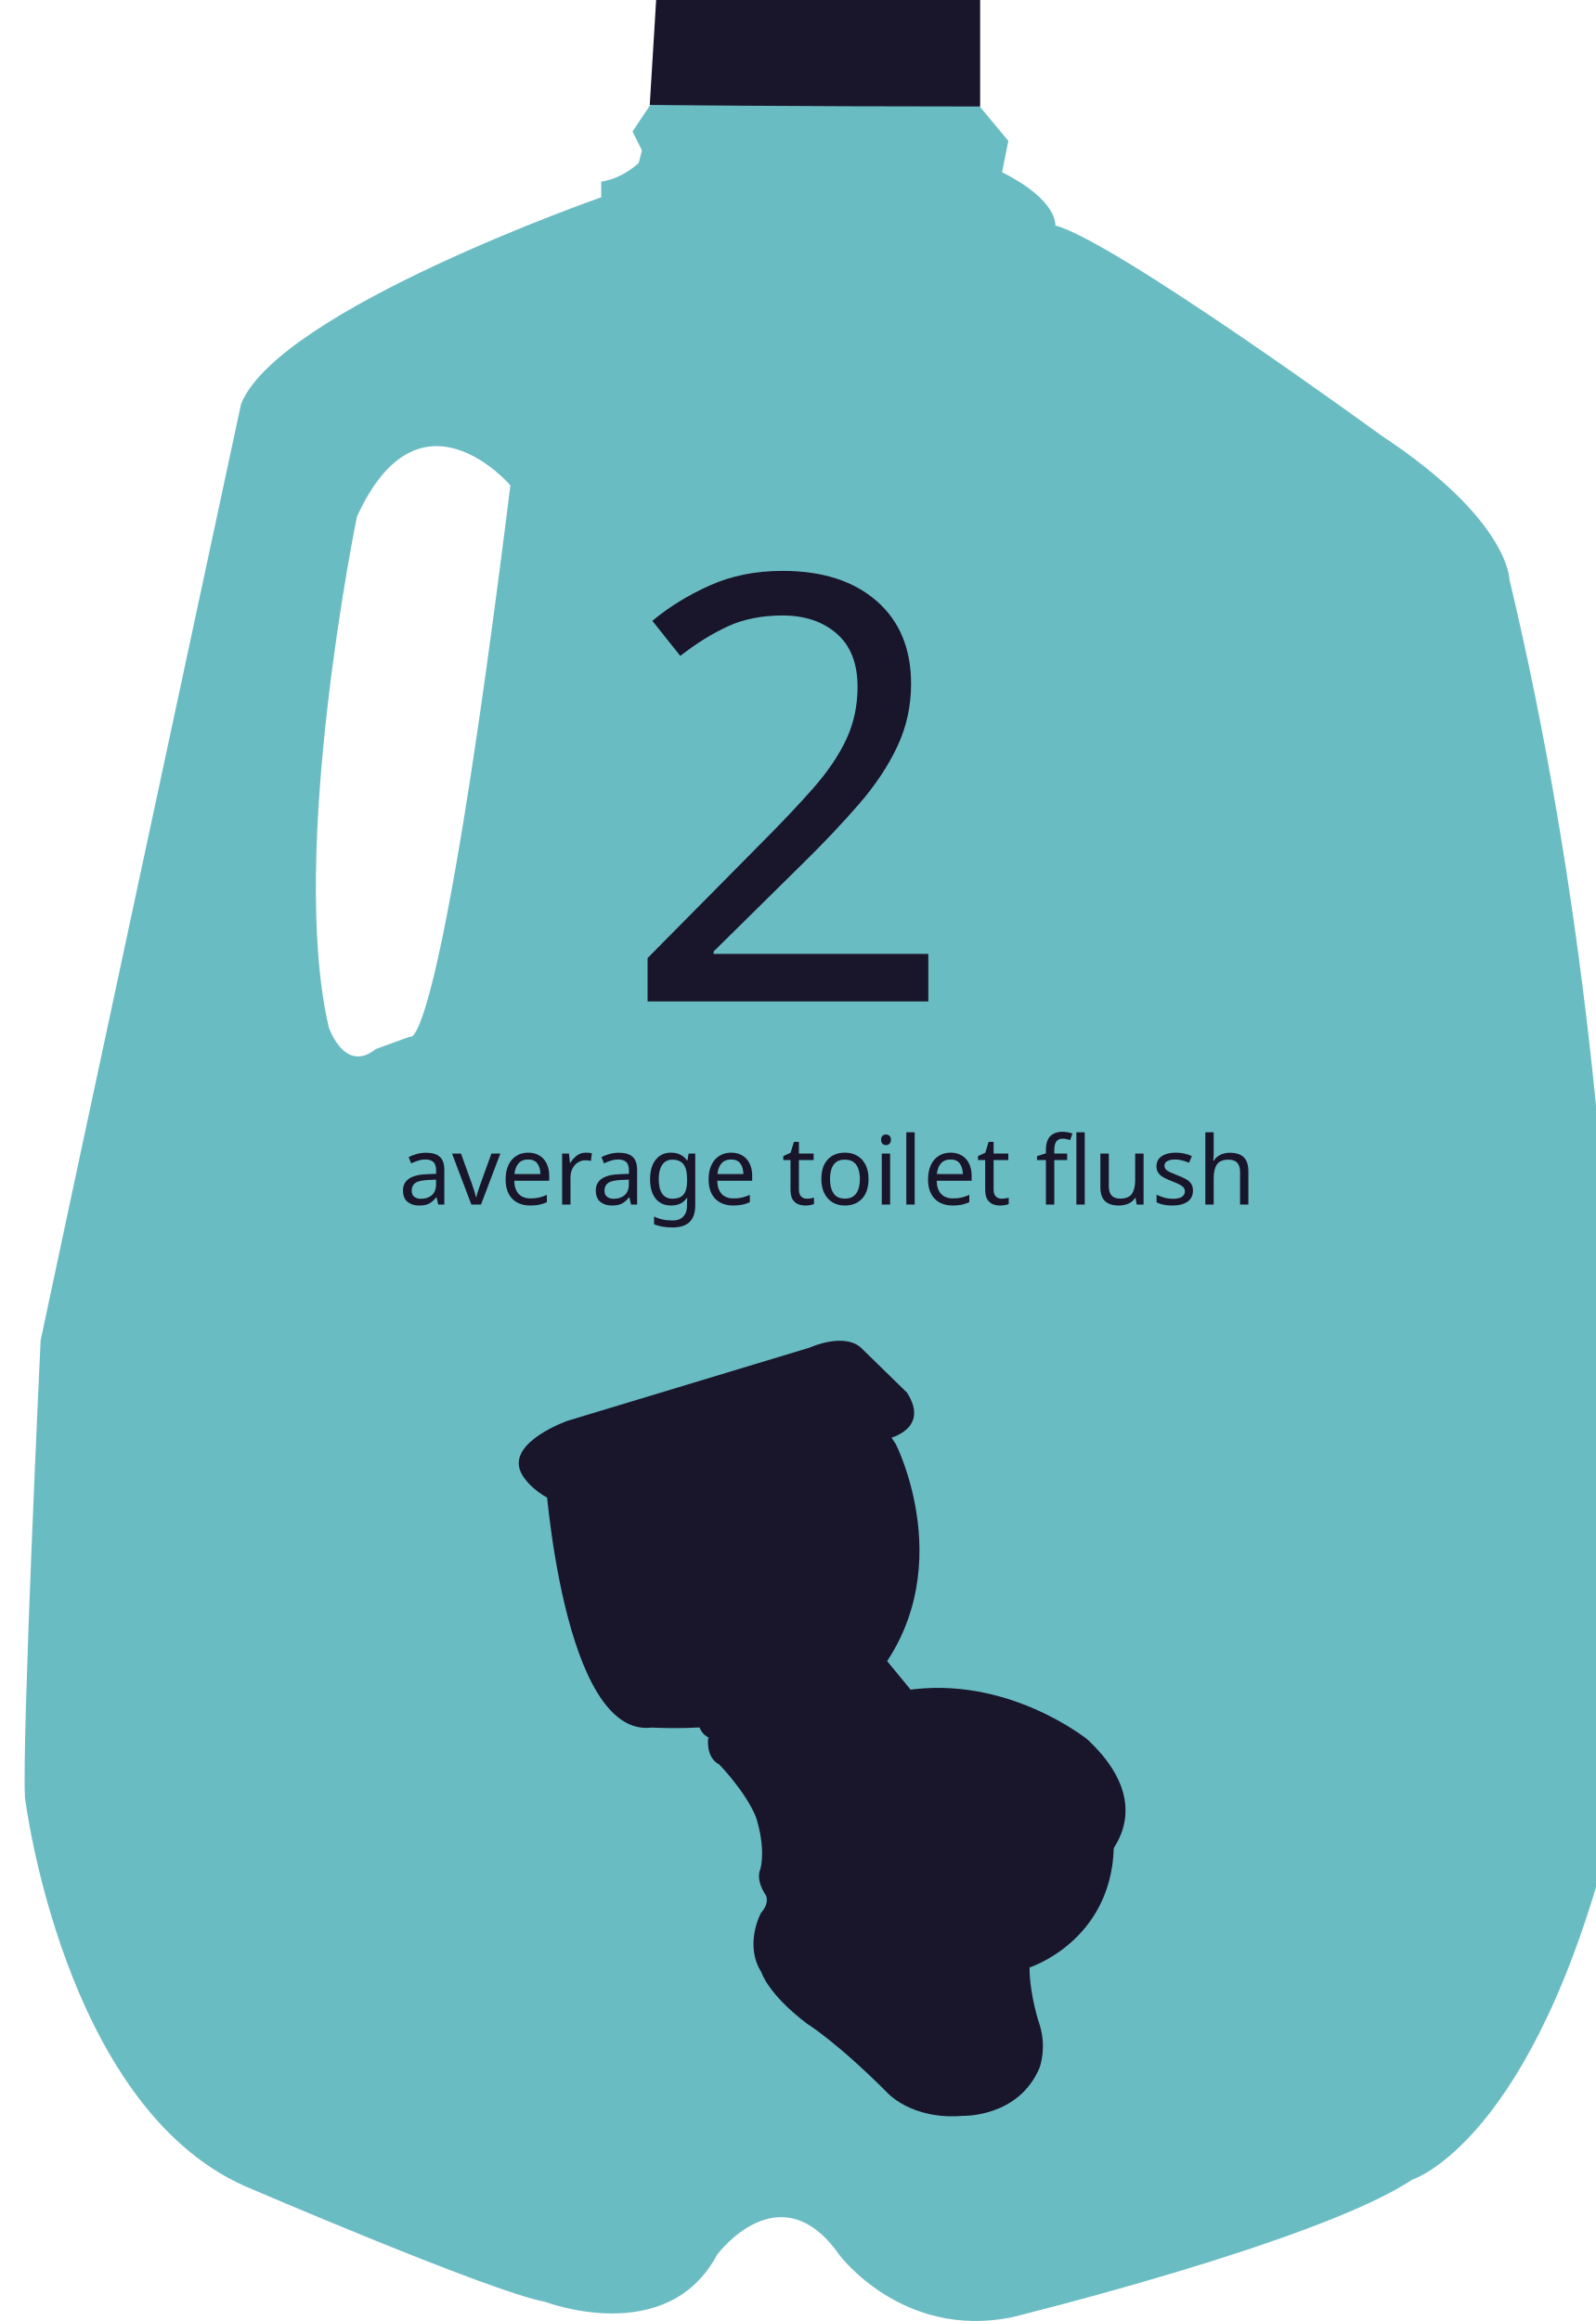
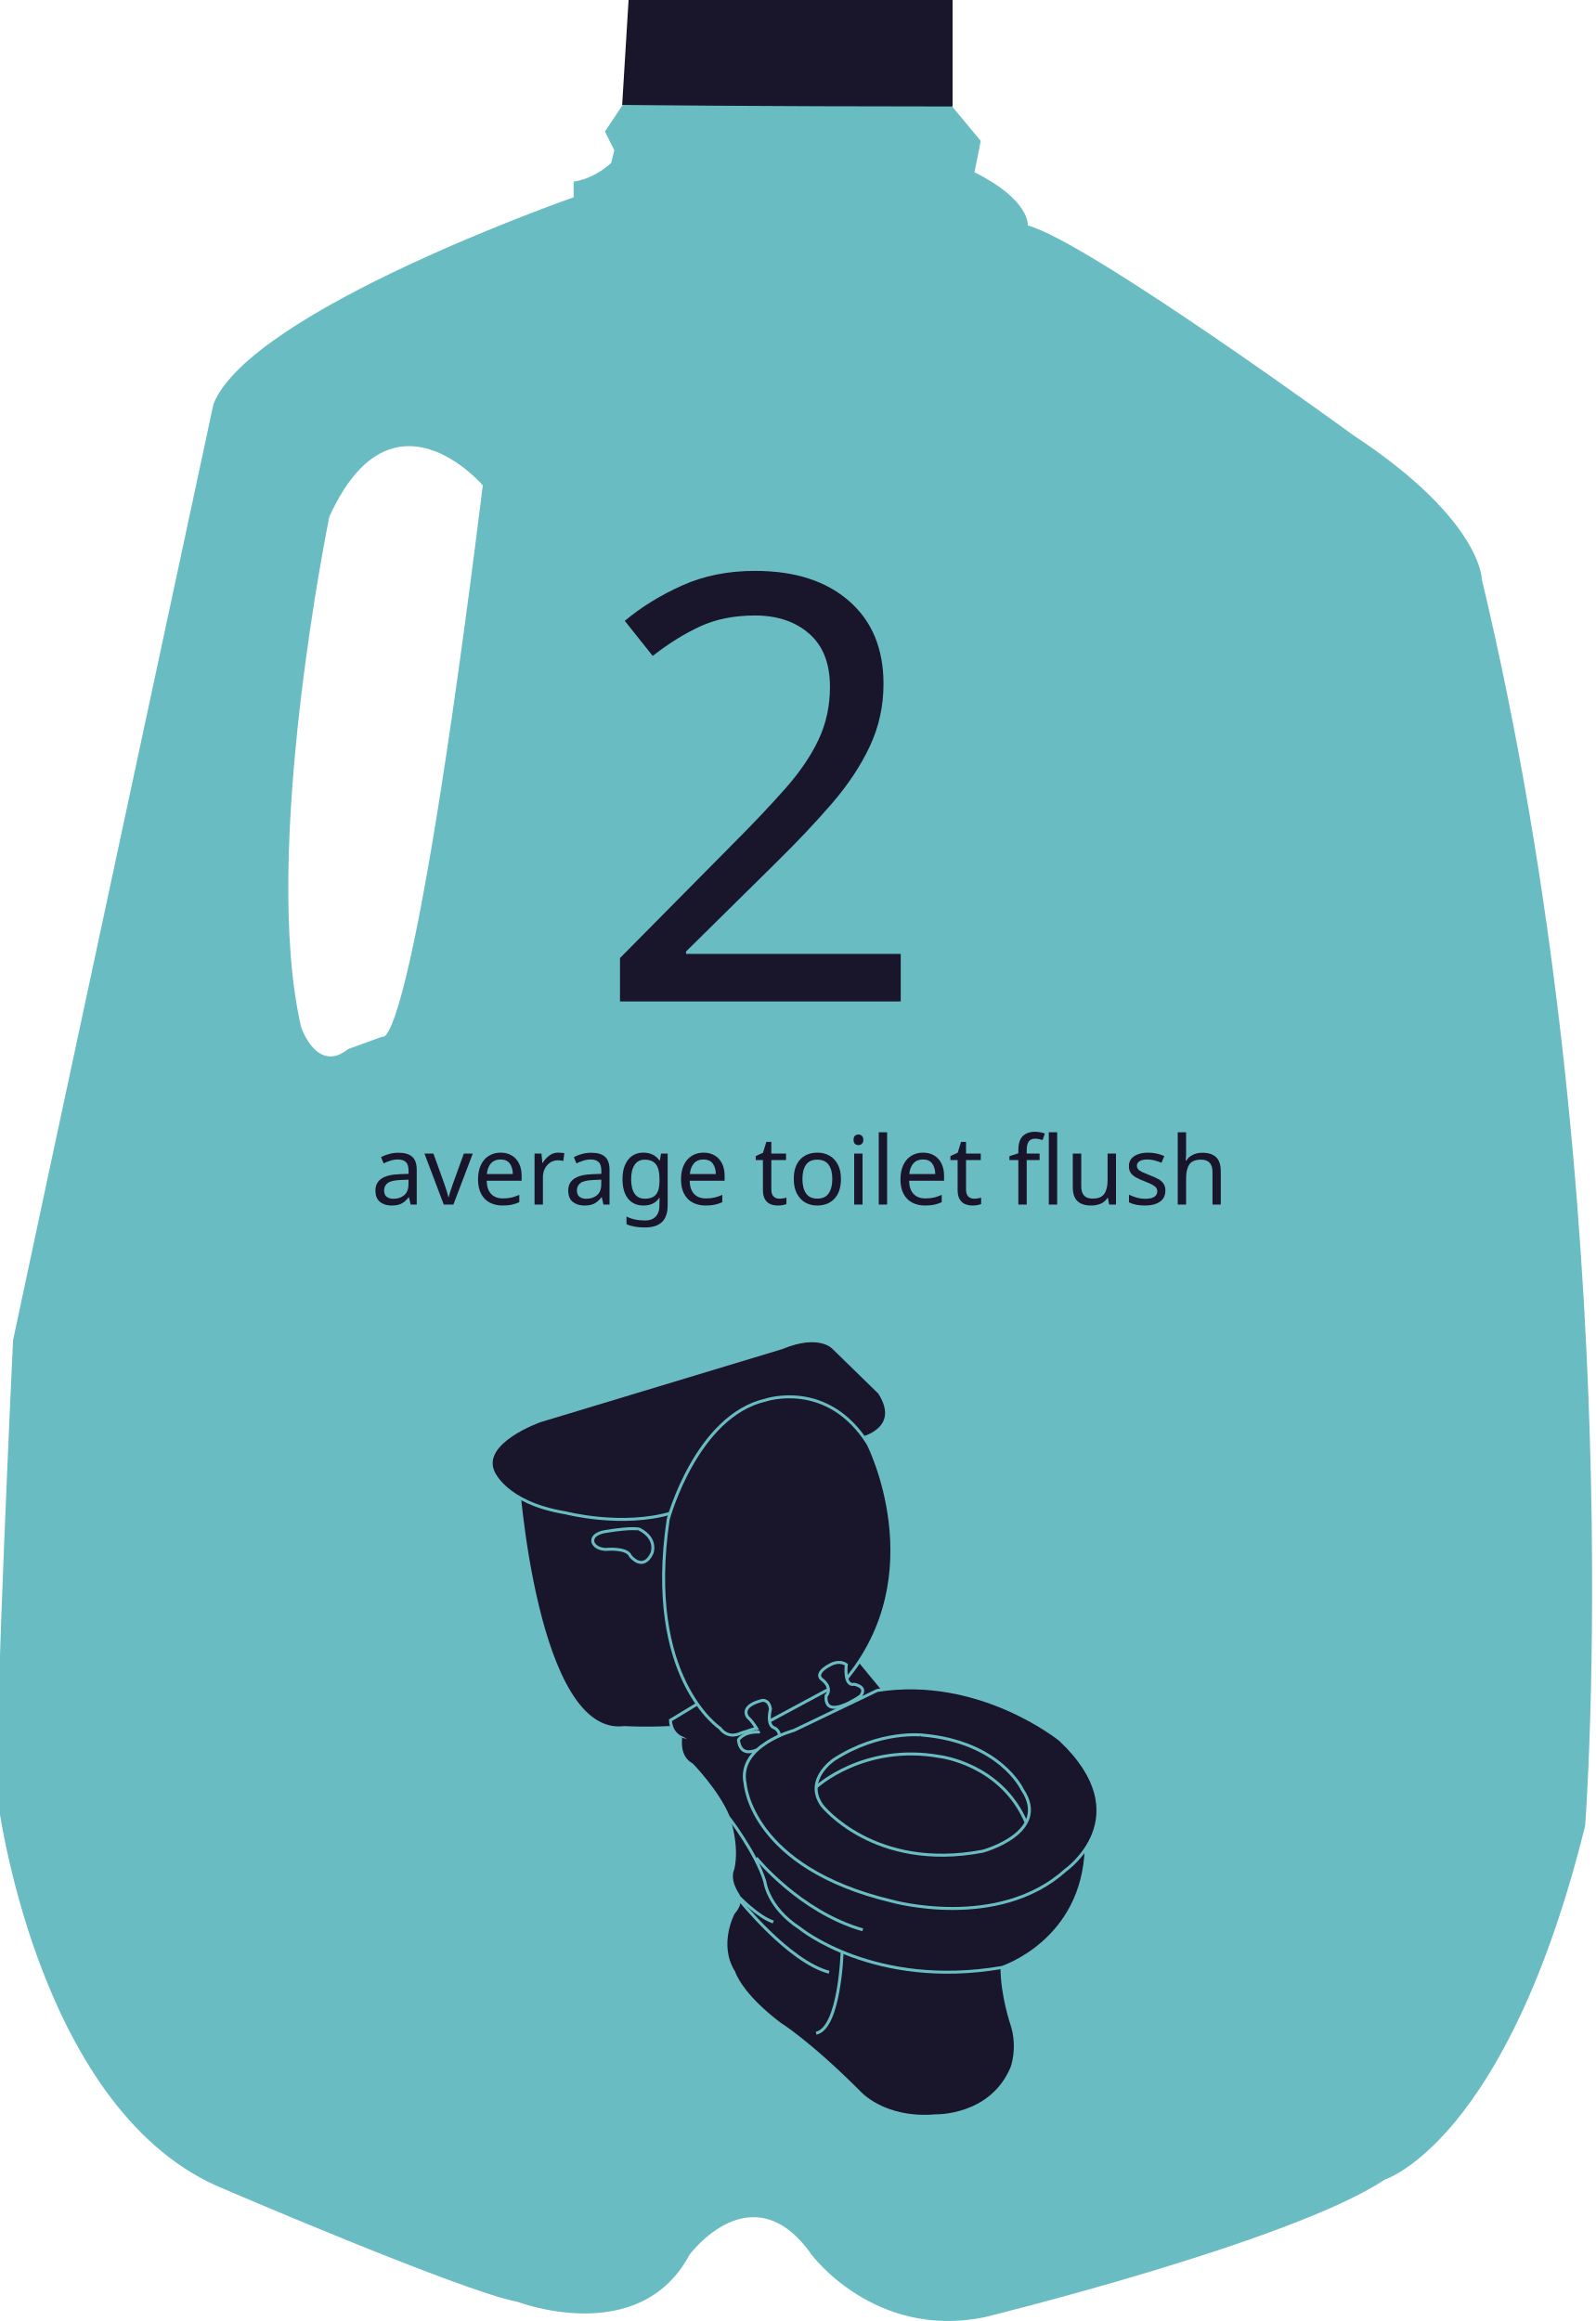
<svg xmlns="http://www.w3.org/2000/svg" version="1.1" id="Layer_1" x="0px" y="0px" width="536.378px" height="780.521px" viewBox="0 0 536.378 780.521" enable-background="new 0 0 536.378 780.521" xml:space="preserve">
  <g>
    <g>
-       <path fill="#6ABCC3" d="M339.072,47.392l-2.105,10.53c18.959,9.479,17.902,17.903,17.902,17.903    c20.01,5.263,109.52,70.558,109.52,70.558c43.178,28.433,43.178,48.442,43.178,48.442    c50.553,211.678,34.752,419.134,34.752,419.134c-26.328,106.364-67.396,119.005-67.396,119.005    C443.326,754.024,340.126,779.3,340.126,779.3c-36.858,7.373-57.92-21.062-57.92-21.062c-20.012-28.438-41.07,0-41.07,0    c-16.853,31.595-57.922,15.798-57.922,15.798c-17.903-3.157-101.101-38.964-101.101-38.964    c-61.081-27.387-73.72-130.586-73.72-130.586c-1.052-20.014,5.267-153.751,5.267-153.751    c4.915-23.523,67.401-314.882,67.401-314.882c12.635-31.595,121.105-69.508,121.105-69.508v-5.267    c7.373-1.051,12.637-6.318,12.637-6.318l1.055-4.212l-3.161-6.318l8.424-12.636l2.175-18.333l100.026,15.161L339.072,47.392z     M171.628,163.23c0,0-30.543-35.806-51.604,10.534c0,0-23.17,112.683-9.479,171.655c0,0,5.267,15.797,15.798,7.373l11.584-4.212    C137.927,348.581,147.406,358.056,171.628,163.23z" />
+       <path fill="#6ABCC3" d="M329.796,47.392l-2.105,10.53c18.959,9.479,17.902,17.903,17.902,17.903    c20.01,5.263,109.52,70.558,109.52,70.558c43.18,28.433,43.18,48.442,43.18,48.442c50.553,211.678,34.752,419.134,34.752,419.134    c-26.328,106.364-67.396,119.005-67.396,119.005C434.05,754.024,330.851,779.3,330.851,779.3    c-36.857,7.373-57.92-21.062-57.92-21.062c-20.012-28.438-41.07,0-41.07,0c-16.853,31.595-57.922,15.798-57.922,15.798    c-17.903-3.157-101.101-38.964-101.101-38.964c-61.081-27.388-73.72-130.586-73.72-130.586    c-1.052-20.015,5.267-153.751,5.267-153.751C9.3,427.212,71.786,135.853,71.786,135.853    c12.635-31.595,121.105-69.508,121.105-69.508v-5.267c7.373-1.051,12.637-6.318,12.637-6.318l1.055-4.212l-3.161-6.318    l8.424-12.636l2.175-18.333l100.025,15.161L329.796,47.392z M162.353,163.23c0,0-30.543-35.806-51.604,10.534    c0,0-23.17,112.683-9.479,171.655c0,0,5.267,15.797,15.798,7.373l11.584-4.212C128.652,348.581,138.131,358.056,162.353,163.23z" />
    </g>
-     <path fill="#19152B" d="M218.491,35.279c0,0,45.303,0.528,111.104,0.528V0H220.644L218.491,35.279z" />
+     <path fill="#19152B" d="M209.216,35.279c0,0,45.303,0.528,111.104,0.528V0H211.369L209.216,35.279z" />
  </g>
-   <rect x="32.689" y="381.761" fill="none" width="468" height="82" />
-   <text transform="matrix(1 0 0 1 134.0508 405.0889)" fill="#19152B" font-family="'Interstate-Regular'" font-size="32">average toilet flush</text>
-   <text transform="matrix(1 0 0 1 208.165 336.7773)" fill="#19152B" font-family="'Interstate-Bold'" font-size="200">2</text>
-   <text transform="matrix(1 0 0 1 461.2104 336.7773)" font-family="'Interstate-Bold'" font-size="150"> </text>
+   <rect x="23.414" y="381.761" fill="none" width="468" height="82" />
+   <text transform="matrix(1 0 0 1 124.7759 405.0889)" fill="#19152B" font-family="'Interstate-Regular'" font-size="32">average toilet flush</text>
+   <text transform="matrix(1 0 0 1 198.8901 336.7773)" fill="#19152B" font-family="'Interstate-Bold'" font-size="200">2</text>
  <g>
-     <path fill="#19152B" d="M183.325,496.304c0,0,5.817,88.433,35.902,84.652c0,0,36.279,2.266,46.104-9.071l-24.564-91.138   L183.325,496.304z" />
-     <path fill="#19152B" d="M190.883,477.786c0,0-20.029,6.992-15.872,17.006c0,0,3.78,10.582,24.565,13.982c0,0,18.895,4.91,35.522,0   l63.487-24.941c0,0,14.361-3.086,6.427-15.494l-15.494-15.117c0,0-4.62-5.289-17.384,0L190.883,477.786z" />
-     <path fill="#19152B" d="M212.99,515.011c0,0-4.911,0.566-4.344,3.589c0,0,0.567,2.27,4.344,2.457c0,0,7.181-0.756,8.314,2.269   c0,0,4.159,5.294,7.181-0.941c0,0,2.078-4.829-4.157-8.126C224.328,514.256,222.062,513.499,212.99,515.011z" />
-     <ellipse fill="#19152B" cx="240.2" cy="508.165" rx="1.323" ry="2.791" />
-     <ellipse fill="#19152B" cx="296.884" cy="485.628" rx="1.513" ry="2.551" />
-     <path fill="#19152B" d="M282.149,632.729c-19.842-7.938-30.043-31.555-30.043-31.555c-2.269-10.392-13.229-16.629-13.229-16.629   c-4.157-1.512-4.155-6.046-4.155-6.046l53.361-32.312l21.105,25.634" />
-     <path fill="#19152B" d="M254.183,610.998c0,0,3.402,9.637,1.513,17.573c0,0-1.891,3.213,1.887,8.883c0,0,1.323,2.454-1.7,5.854   c0,0-5.759,10.559,0.144,19.926c0,0,2.124,7.288,15.35,17.302c0,0,9.826,6.045,26.645,22.861c0,0,8.123,9.637,25.887,8.123   c0,0,18.707,0.569,25.695-16.25c0,0,2.457-6.612,0-14.356c0,0-3.398-9.827-3.398-19.275" />
-     <path fill="#19152B" d="M374.535,621.45c-0.959,31.426-28.332,40.187-28.332,40.187c-43.082,7.37-68.022-13.225-68.022-13.225   c-10.767-6.991-11.714-15.686-11.714-15.686c-3.021-9.824-12.282-21.729-12.282-21.729c-3.591-8.691-12.282-17.571-12.282-17.571   c-4.913-2.645-3.708-9.177-3.708-9.177" />
-     <path fill="#19152B" d="M263.63,581.14l-5.291,1.703c0,0-4.003,2.264-6.992-1.703c0,0-25.319-16.793-17.382-70.184   c0,0,9.447-34.87,32.876-40.161c0,0,20.784-6.991,34.39,14.833c0,0,22.296,43.743-7.747,79.455L263.63,581.14z" />
-     <path fill="#19152B" d="M260.796,577.554c0,0-3.211-3.591,4.536-5.669c0,0,2.474-0.749,3.022,2.834c0,0-1.509,5.66,1.513,6.421   c0,0,2.44,1.582,0.94,3.237c-0.22,0.245-0.528,0.491-0.94,0.734c-3.212,1.889-11.303,7.937-12.284,0c0,0,1.619-2.835,6.856-2.646   C264.439,582.467,262.436,578.905,260.796,577.554z" />
-     <path fill="#19152B" d="M285.361,564.517c0,0-2.268-1.892,3.211-4.724c0,0,2.828-1.687,5.29,0c0,0-0.942,7.368,2.647,6.611   c0,0,4.723,0.757,2.076,3.969c0,0-12.092,8.502-11.525,0C287.06,570.373,289.705,567.729,285.361,564.517z" />
-     <path fill="#19152B" d="M276.292,581.896c0,0-19.275,5.104-16.441,17.951c0,0,1.749,28.155,49.34,39.491   c0,0,35.689,10.02,58.363-10.393c0,0,25.697-17.95-1.701-43.837c0,0-27.02-22.106-61.596-16.627L276.292,581.896z" />
-     <path fill="#19152B" d="M289.705,591.726c0,0-10.203,6.804-3.967,15.492c0,0,17.571,22.299,54.041,15.309   c0,0,23.053-6.235,13.227-20.784c0,0-7.328-15.913-33.424-18.254C319.582,583.486,305.199,581.71,289.705,591.726z" />
-     <path fill="#19152B" d="M283.742,600.958c0,0,15.985-14.798,41.496-10.263c0,0,20.699,2.395,29.107,22.202" />
-     <path fill="#19152B" d="M292.447,656.384c0,0-0.732,25.662-8.729,27.361" />
-     <path fill="#19152B" d="M257.869,638.777c0,0,16.685,20.94,30.214,24.455" />
-     <path fill="#19152B" d="M257.869,638.021c0,0,6.328,6.609,11.431,8.312" />
-     <path fill="#19152B" d="M263.583,624.79c0,0,14.695,18.141,35.81,24.188" />
-     <path fill="#19152B" d="M374.535,621.45" />
+     <path fill="#19152B" stroke="#6ABCC3" stroke-miterlimit="10" d="M174.05,496.304c0,0,5.817,88.434,35.902,84.652   c0,0,36.279,2.266,46.104-9.071l-24.564-91.138L174.05,496.304z" />
+     <path fill="#19152B" stroke="#6ABCC3" stroke-miterlimit="10" d="M181.608,477.786c0,0-20.029,6.992-15.872,17.006   c0,0,3.78,10.582,24.565,13.982c0,0,18.895,4.909,35.522,0l63.487-24.941c0,0,14.361-3.086,6.428-15.494l-15.494-15.117   c0,0-4.621-5.289-17.384,0L181.608,477.786z" />
+     <path fill="#19152B" stroke="#6ABCC3" stroke-miterlimit="10" d="M203.715,515.011c0,0-4.911,0.566-4.344,3.589   c0,0,0.567,2.271,4.344,2.457c0,0,7.181-0.756,8.314,2.27c0,0,4.159,5.294,7.181-0.941c0,0,2.078-4.829-4.157-8.126   C215.053,514.256,212.787,513.499,203.715,515.011z" />
+     <ellipse fill="#19152B" stroke="#6ABCC3" stroke-miterlimit="10" cx="230.925" cy="508.165" rx="1.323" ry="2.791" />
+     <ellipse fill="#19152B" stroke="#6ABCC3" stroke-miterlimit="10" cx="287.609" cy="485.628" rx="1.514" ry="2.551" />
+     <path fill="#19152B" stroke="#6ABCC3" stroke-miterlimit="10" d="M272.875,632.729c-19.842-7.938-30.043-31.555-30.043-31.555   c-2.269-10.392-13.229-16.629-13.229-16.629c-4.157-1.512-4.155-6.046-4.155-6.046l53.361-32.312l21.104,25.635" />
+     <path fill="#19152B" stroke="#6ABCC3" stroke-miterlimit="10" d="M244.908,610.998c0,0,3.402,9.637,1.513,17.573   c0,0-1.891,3.213,1.887,8.883c0,0,1.323,2.454-1.7,5.854c0,0-5.759,10.56,0.144,19.927c0,0,2.124,7.288,15.35,17.302   c0,0,9.826,6.045,26.646,22.861c0,0,8.121,9.637,25.887,8.122c0,0,18.707,0.569,25.693-16.25c0,0,2.457-6.611,0-14.355   c0,0-3.396-9.827-3.396-19.275" />
+     <path fill="#19152B" stroke="#6ABCC3" stroke-miterlimit="10" d="M365.259,621.45c-0.959,31.426-28.332,40.187-28.332,40.187   c-43.082,7.37-68.021-13.225-68.021-13.225c-10.767-6.991-11.714-15.686-11.714-15.686c-3.021-9.824-12.282-21.729-12.282-21.729   c-3.591-8.691-12.282-17.571-12.282-17.571c-4.913-2.645-3.708-9.177-3.708-9.177" />
+     <path fill="#19152B" stroke="#6ABCC3" stroke-miterlimit="10" d="M254.355,581.14l-5.291,1.703c0,0-4.003,2.265-6.992-1.703   c0,0-25.319-16.793-17.382-70.184c0,0,9.447-34.87,32.876-40.161c0,0,20.783-6.991,34.391,14.833c0,0,22.295,43.743-7.748,79.455   L254.355,581.14z" />
+     <path fill="#19152B" stroke="#6ABCC3" stroke-miterlimit="10" d="M251.521,577.554c0,0-3.211-3.591,4.536-5.669   c0,0,2.474-0.749,3.022,2.834c0,0-1.509,5.66,1.513,6.421c0,0,2.44,1.582,0.94,3.237c-0.22,0.245-0.528,0.491-0.94,0.734   c-3.212,1.889-11.303,7.937-12.284,0c0,0,1.619-2.835,6.856-2.646C255.164,582.467,253.161,578.905,251.521,577.554z" />
+     <path fill="#19152B" stroke="#6ABCC3" stroke-miterlimit="10" d="M276.085,564.517c0,0-2.268-1.892,3.211-4.724   c0,0,2.828-1.687,5.291,0c0,0-0.943,7.368,2.646,6.611c0,0,4.723,0.757,2.076,3.969c0,0-12.092,8.502-11.525,0   C277.785,570.373,280.429,567.729,276.085,564.517z" />
+     <path fill="#19152B" stroke="#6ABCC3" stroke-miterlimit="10" d="M267.018,581.896c0,0-19.275,5.104-16.441,17.95   c0,0,1.749,28.155,49.339,39.491c0,0,35.689,10.021,58.363-10.393c0,0,25.697-17.95-1.701-43.837c0,0-27.02-22.106-61.596-16.627   L267.018,581.896z" />
+     <path fill="#19152B" stroke="#6ABCC3" stroke-miterlimit="10" d="M280.429,591.726c0,0-10.203,6.805-3.967,15.492   c0,0,17.572,22.299,54.041,15.31c0,0,23.053-6.235,13.227-20.784c0,0-7.328-15.913-33.424-18.254   C310.306,583.486,295.923,581.71,280.429,591.726z" />
+     <path fill="#19152B" stroke="#6ABCC3" stroke-miterlimit="10" d="M274.466,600.958c0,0,15.986-14.798,41.496-10.263   c0,0,20.699,2.395,29.107,22.202" />
+     <path fill="#19152B" stroke="#6ABCC3" stroke-miterlimit="10" d="M283.171,656.384c0,0-0.732,25.662-8.729,27.361" />
+     <path fill="#19152B" stroke="#6ABCC3" stroke-miterlimit="10" d="M248.594,638.777c0,0,16.685,20.939,30.214,24.455" />
+     <path fill="#19152B" stroke="#6ABCC3" stroke-miterlimit="10" d="M248.594,638.021c0,0,6.328,6.608,11.431,8.312" />
+     <path fill="#19152B" stroke="#6ABCC3" stroke-miterlimit="10" d="M254.308,624.79c0,0,14.695,18.141,35.811,24.188" />
+     <path fill="#19152B" stroke="#6ABCC3" stroke-miterlimit="10" d="M365.259,621.45" />
  </g>
</svg>
